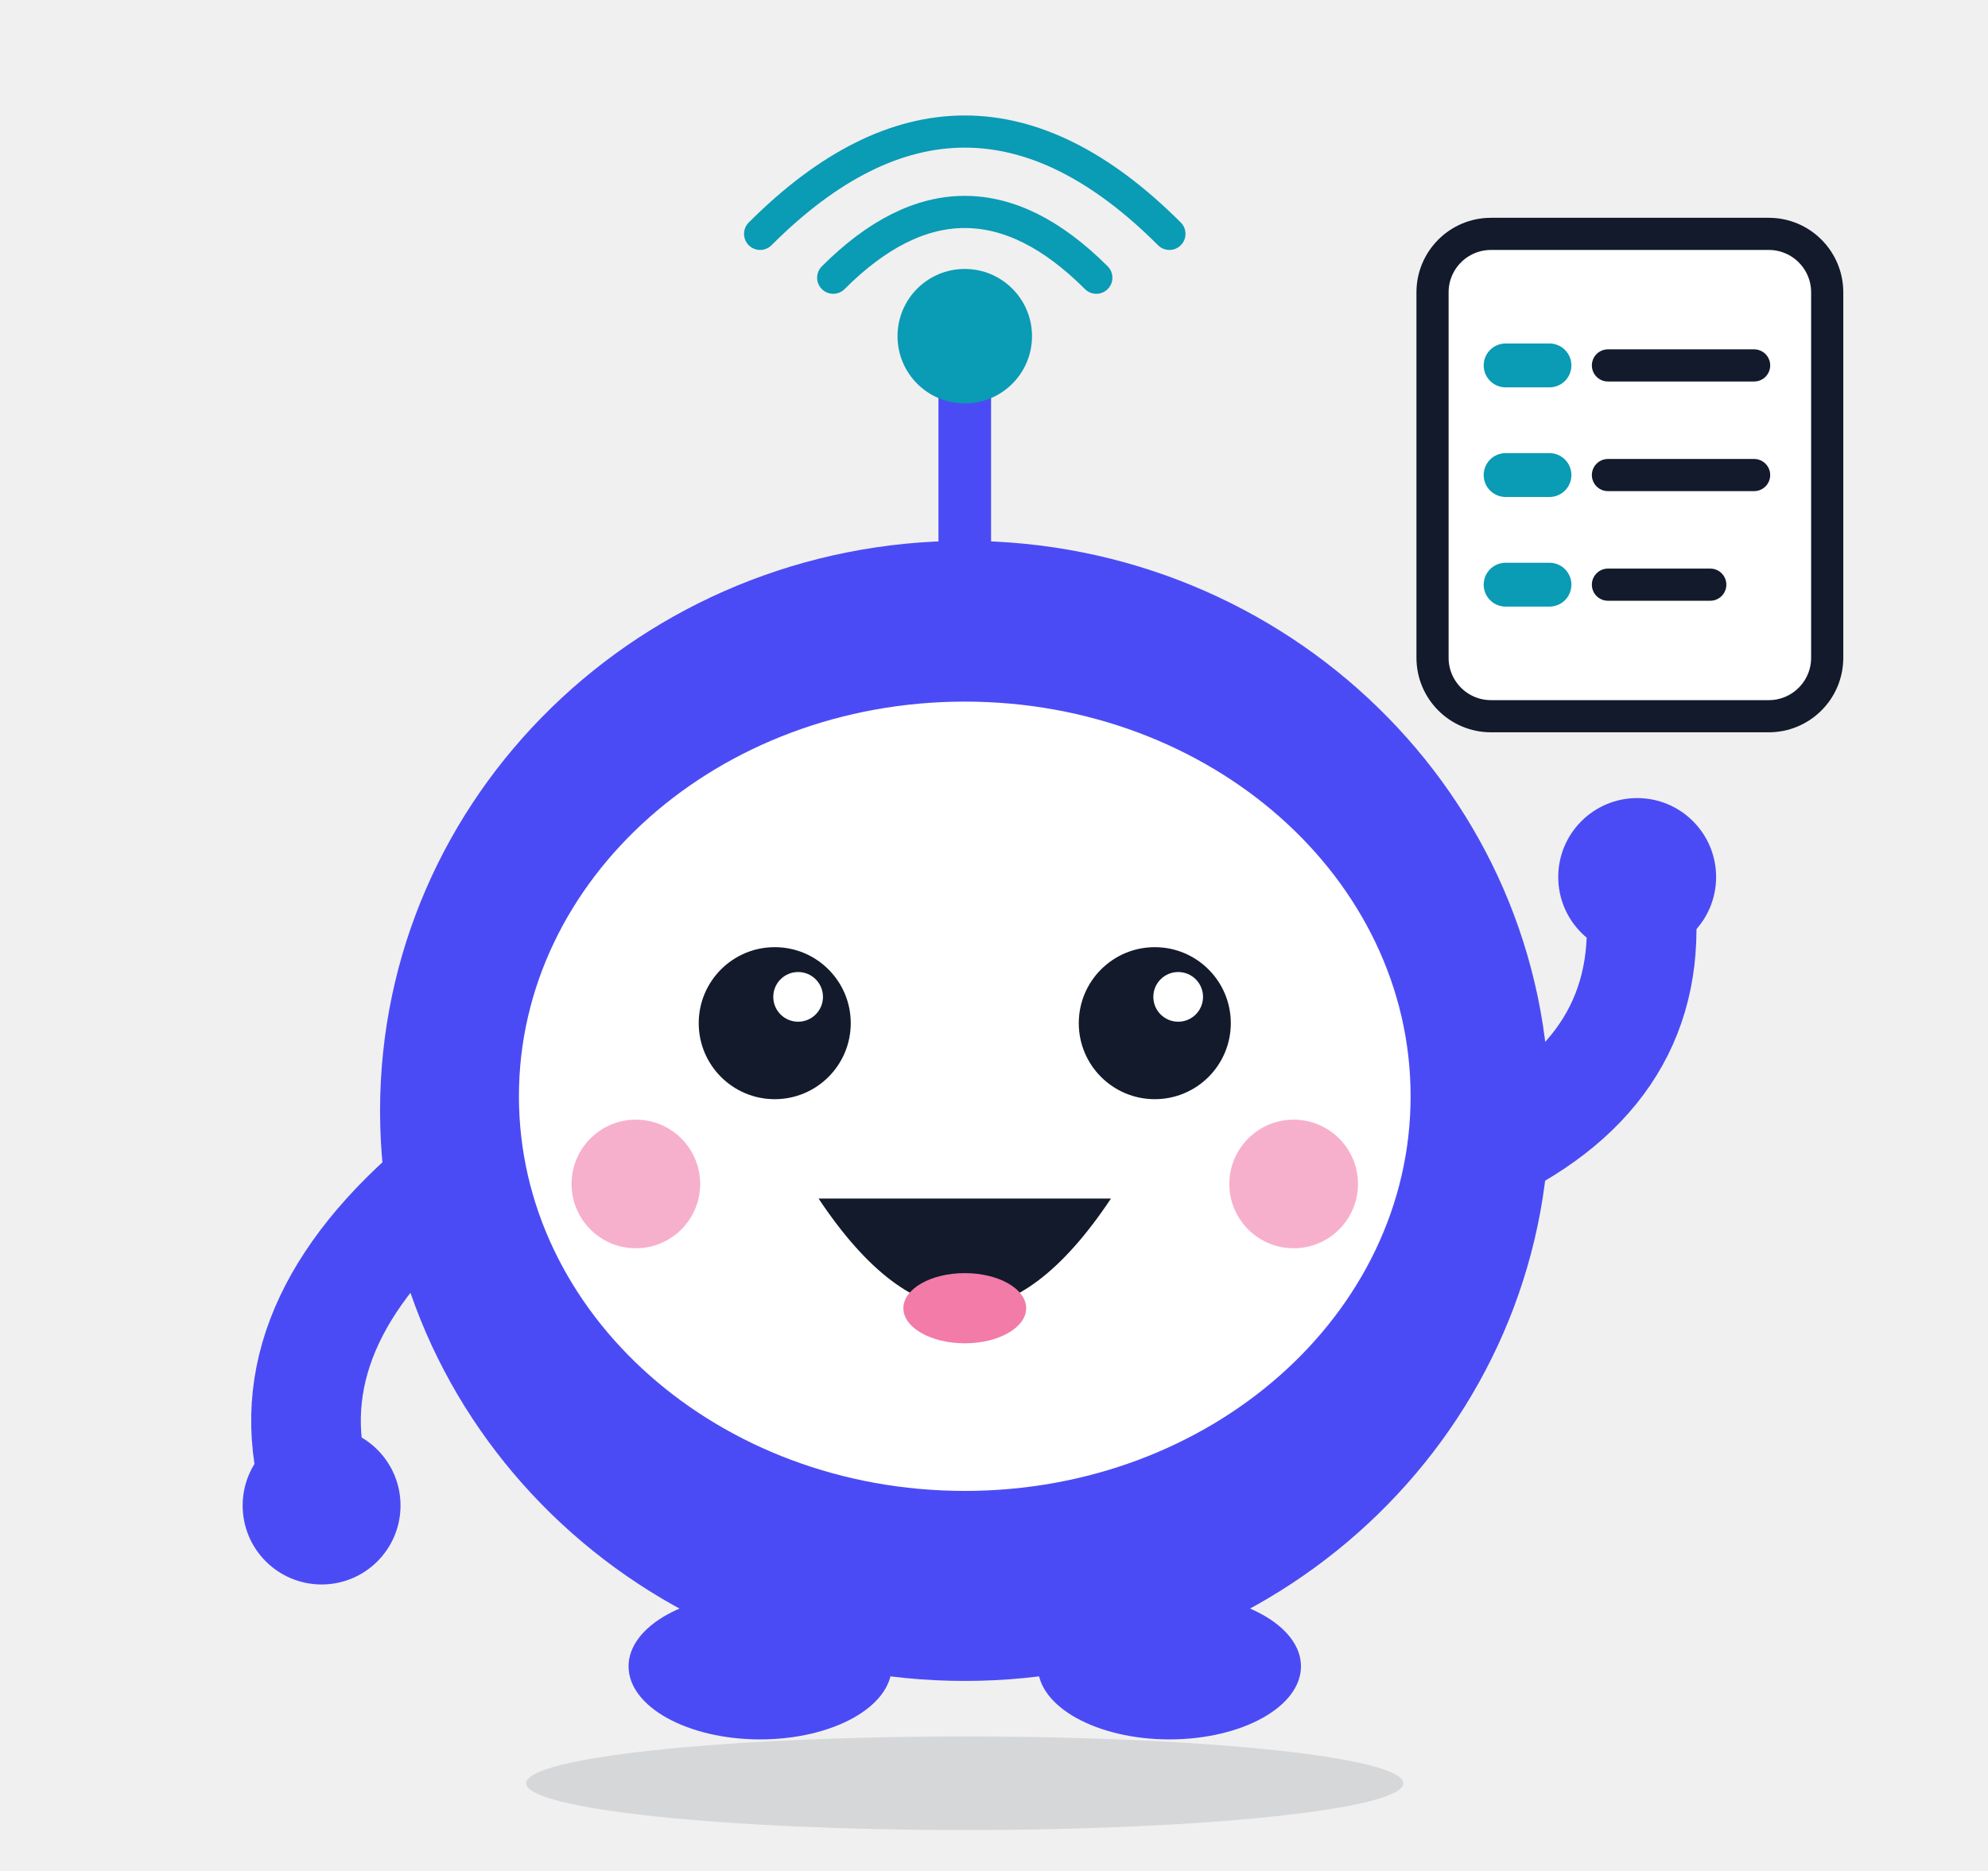
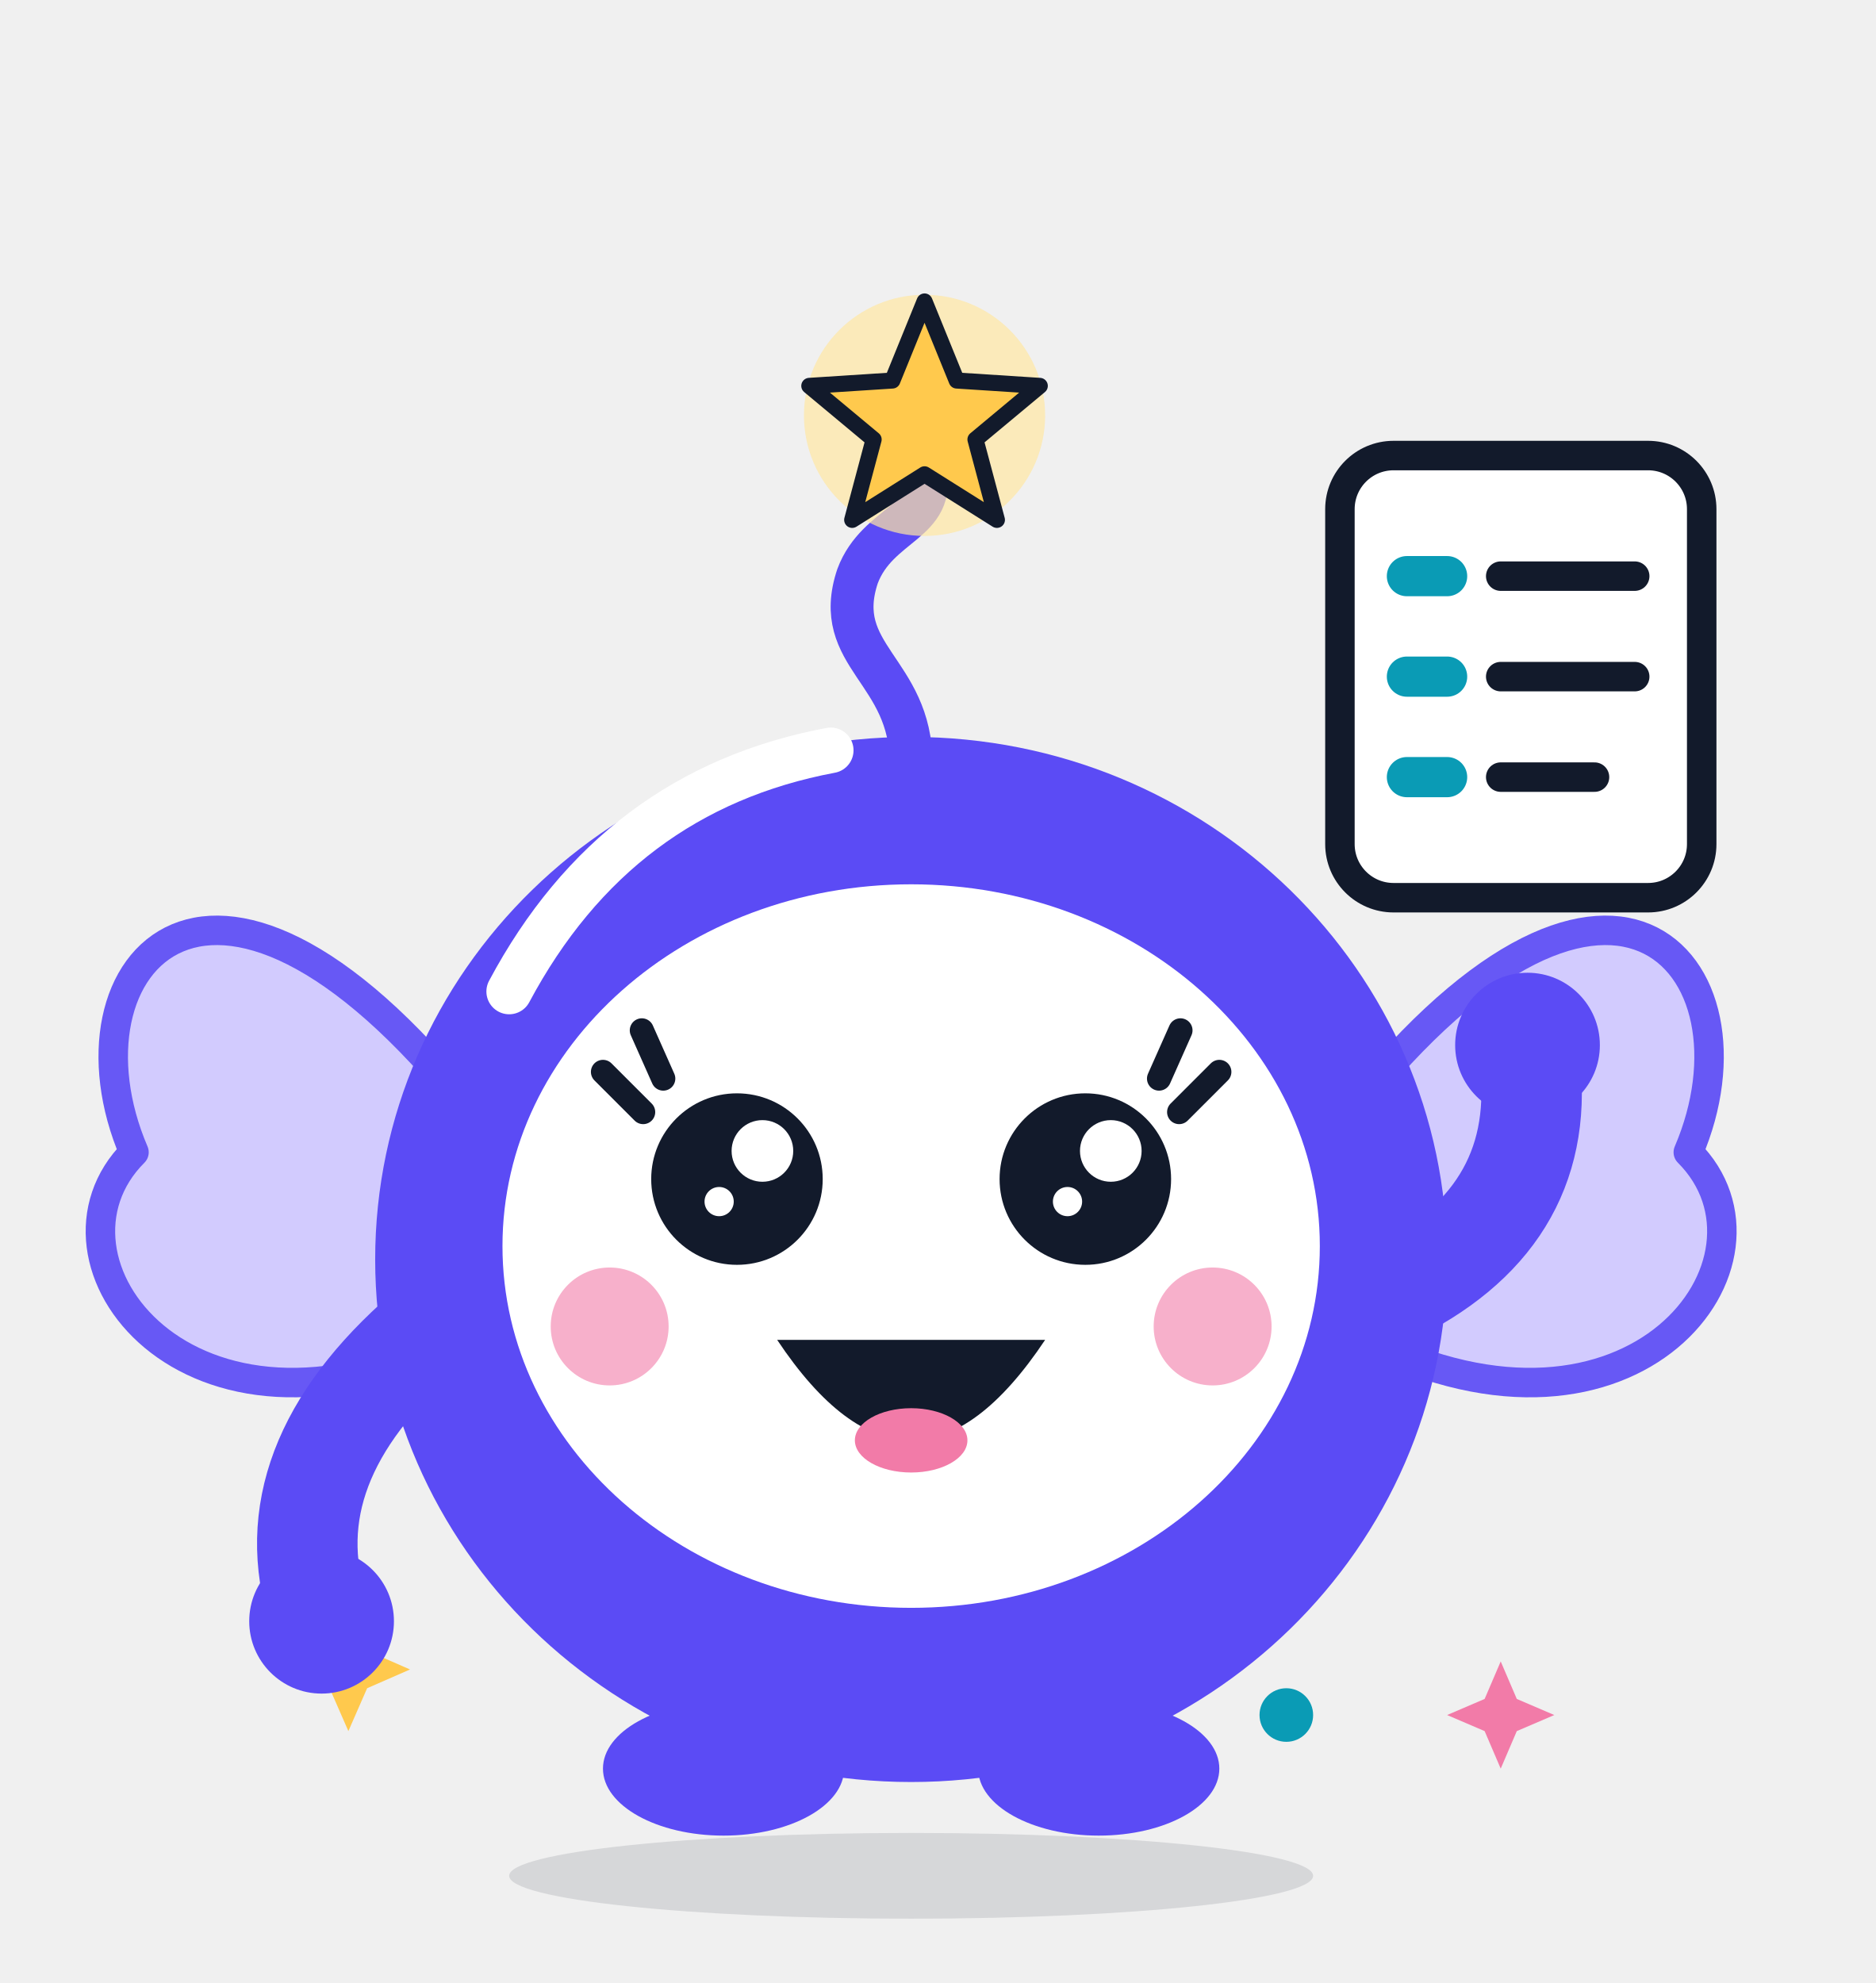
- <svg xmlns="http://www.w3.org/2000/svg" viewBox="-6 -10 136 128" width="272" height="256" role="img" aria-labelledby="t">
-   <style>.rd-all{transform-box:fill-box;transform-origin:50% 100%;animation:rd-float 2.4s ease-in-out infinite}
+ <svg xmlns="http://www.w3.org/2000/svg" viewBox="-8 -28 140 148" width="280" height="296" role="img" aria-labelledby="t">
+   <style>.rd-wingL{transform-box:fill-box;transform-origin:100% 70%;animation:rd-flapL .38s ease-in-out infinite alternate}
+ .rd-wingR{transform-box:fill-box;transform-origin:0% 70%;animation:rd-flapR .38s ease-in-out infinite alternate}
+ .rd-star{transform-box:fill-box;transform-origin:center;animation:rd-star 2.2s ease-in-out infinite}
+ .rd-dust{transform-box:fill-box;transform-origin:center;animation:rd-dust 3s ease-in infinite}.rd-dust.b{animation-delay:1s}.rd-dust.c{animation-delay:2s}
+ .rd-shine{animation:rd-shine 3s ease-in-out infinite}
+ .rd-all{transform-box:fill-box;transform-origin:50% 100%;animation:rd-float 2.4s ease-in-out infinite}
.rd-look{animation:rd-look 5s ease-in-out infinite}
.rd-swing{transform-box:fill-box;transform-origin:100% 0%;animation:rd-swing 1.6s ease-in-out infinite alternate}
.rd-tip{transform-box:fill-box;transform-origin:center;animation:rd-tip 1.2s ease-in-out infinite alternate}
.rd-cheek{animation:rd-cheek 2.4s ease-in-out infinite}
- .rd-look,.rd-eyes,.rd-mouth-t,.rd-wave,.rd-bulb,.rd-ping,.rd-spark,.rd-dot,.rd-drop,.rd-sym,.rd-armL,.rd-armR,.rd-q{transform-box:fill-box;transform-origin:center}
+ .rd-dust,.rd-look,.rd-eyes,.rd-mouth-t,.rd-wave,.rd-bulb,.rd-ping,.rd-spark,.rd-dot,.rd-drop,.rd-sym,.rd-armL,.rd-armR,.rd-q{transform-box:fill-box;transform-origin:center}
.rd-eyes{animation:rd-blink 3.2s infinite}
.rd-ping{animation:rd-ping 2.4s ease-out infinite;transform-origin:50% 100%}
.rd-ping.b{animation-delay:.5s}
.rd-wave{transform-origin:0% 100%;animation:rd-wave .55s ease-in-out infinite alternate}
.rd-mouth-t{animation:rd-talk .24s ease-in-out infinite alternate}
.rd-snd{animation:rd-fade 1s ease-in-out infinite}.rd-snd.b{animation-delay:.3s}
.rd-bulb{animation:rd-pop 1.4s ease-in-out infinite alternate}
.rd-dot{animation:rd-fade 1.6s ease-in-out infinite}.rd-dot.b{animation-delay:.25s}.rd-dot.c{animation-delay:.5s}
.rd-spark{animation:rd-twinkle 1.1s ease-in-out infinite alternate}.rd-spark.b{animation-delay:.35s}.rd-spark.c{animation-delay:.7s}
.rd-jump{animation:rd-jump .5s cubic-bezier(.3,0,.5,1) infinite alternate}
.rd-drop{animation:rd-drop 1.8s ease-in infinite}
.rd-sym{animation:rd-bob 1.8s ease-in-out infinite alternate}.rd-sym.b{animation-delay:.4s}.rd-sym.c{animation-delay:.8s}
.rd-q{animation:rd-tilt 1.6s ease-in-out infinite alternate}
.rd-point{transform-box:fill-box;transform-origin:0% 100%;animation:rd-point .8s ease-in-out infinite alternate}
.rd-fist{transform-box:fill-box;transform-origin:100% 100%;animation:rd-fist .5s ease-in-out infinite alternate}
@keyframes rd-float{0%,100%{transform:translateY(0) rotate(0deg) scale(1,1)}25%{transform:translateY(-5px) rotate(-2.5deg) scale(.98,1.03)}50%{transform:translateY(-7px) rotate(0deg) scale(1,1)}75%{transform:translateY(-5px) rotate(2.5deg) scale(.98,1.03)}}
+ @keyframes rd-flapL{from{transform:rotate(8deg) scaleX(1)}to{transform:rotate(-14deg) scaleX(.72)}}
+ @keyframes rd-flapR{from{transform:rotate(-8deg) scaleX(1)}to{transform:rotate(14deg) scaleX(.72)}}
+ @keyframes rd-star{0%,100%{transform:rotate(0deg) scale(1)}50%{transform:rotate(72deg) scale(1.22)}}
+ @keyframes rd-dust{0%{transform:translateY(8px) scale(.3);opacity:0}20%{opacity:1}100%{transform:translateY(-26px) scale(1) rotate(90deg);opacity:0}}
+ @keyframes rd-shine{0%,100%{opacity:.35}50%{opacity:.75}}
@keyframes rd-look{0%,30%,100%{transform:translateX(0)}38%,55%{transform:translateX(-2.5px)}63%,80%{transform:translateX(2.5px)}}
@keyframes rd-swing{from{transform:rotate(-12deg)}to{transform:rotate(10deg)}}
@keyframes rd-tip{from{transform:scale(.85)}to{transform:scale(1.25)}}
@keyframes rd-cheek{0%,100%{opacity:.35}50%{opacity:.75}}
@keyframes rd-blink{0%,93%,100%{transform:scaleY(1)}96.5%{transform:scaleY(.08)}}
@keyframes rd-ping{0%{opacity:.9;transform:scale(.5)}100%{opacity:0;transform:scale(1.25)}}
@keyframes rd-wave{from{transform:rotate(-18deg)}to{transform:rotate(24deg)}}
@keyframes rd-talk{from{transform:scaleY(.3)}to{transform:scaleY(1.4)}}
@keyframes rd-fade{0%,100%{opacity:.15}50%{opacity:1}}
@keyframes rd-pop{from{transform:scale(.8) rotate(-6deg)}to{transform:scale(1.2) rotate(6deg)}}
@keyframes rd-twinkle{from{transform:scale(.4) rotate(0deg);opacity:.3}to{transform:scale(1.1) rotate(25deg);opacity:1}}
@keyframes rd-jump{from{transform:translateY(0) scale(1.04,.96)}to{transform:translateY(-12px) scale(.97,1.04)}}
@keyframes rd-drop{0%{transform:translateY(-3px);opacity:0}25%{opacity:1}100%{transform:translateY(9px);opacity:0}}
@keyframes rd-bob{from{transform:translateY(4px) rotate(-8deg)}to{transform:translateY(-5px) rotate(8deg)}}
@keyframes rd-tilt{from{transform:rotate(-14deg) translateY(2px)}to{transform:rotate(14deg) translateY(-3px)}}
@keyframes rd-point{from{transform:rotate(4deg)}to{transform:rotate(-16deg)}}
@keyframes rd-fist{from{transform:rotate(-6deg)}to{transform:rotate(16deg)}}
@media (prefers-reduced-motion:reduce){.rd-all,.rd-all *{animation:none!important}}</style>
  <ellipse cx="60" cy="112" rx="30" ry="3.2" fill="#121A2B" opacity=".12" />
  <g class="rd-all">
    <g>
-       <path d="M60 28 V15" stroke="#4B4BF5" stroke-width="3.6" stroke-linecap="round" />
-       <path class="rd-ping" d="M51 9 Q60 0 69 9" fill="none" stroke="#0A9BB5" stroke-width="2.2" stroke-linecap="round" />
-       <path class="rd-ping b" d="M46 6 Q60 -8 74 6" fill="none" stroke="#0A9BB5" stroke-width="2.2" stroke-linecap="round" />
-       <circle class="rd-tip" cx="60" cy="13" r="4.6" fill="#0A9BB5" />
-       <ellipse cx="46" cy="104" rx="9" ry="5" fill="#4B4BF5" />
-       <ellipse cx="74" cy="104" rx="9" ry="5" fill="#4B4BF5" />
+       <path class="rd-wingL" d="M28 56 C8 30 -4 44 2 58 C-6 66 6 82 26 72 Z" fill="#CFC8FF" stroke="#5B4BF5" stroke-width="2.2" stroke-linejoin="round" opacity=".92" />
+       <path class="rd-wingR" d="M92 56 C112 30 124 44 118 58 C126 66 114 82 94 72 Z" fill="#CFC8FF" stroke="#5B4BF5" stroke-width="2.2" stroke-linejoin="round" opacity=".92" />
+       <path d="M60 29 C60 22 54 21 56 15 C57.5 11 62 11 61 7" fill="none" stroke="#5B4BF5" stroke-width="3.2" stroke-linecap="round" />
+       <circle class="rd-ping" cx="61" cy="3" r="9" fill="#FFE7A3" opacity=".7" />
+       <path class="rd-star" d="M61 -5.5 L63.4 0.4 L69.6 0.8 L64.8 4.8 L66.4 10.8 L61 7.4 L55.6 10.8 L57.2 4.8 L52.4 0.8 L58.6 0.4 Z" fill="#FFC94D" stroke="#121A2B" stroke-width="1.2" stroke-linejoin="round" />
+       <path class="rd-dust" d="M18 92 l1.4 3.2 l3.2 1.4 l-3.2 1.4 l-1.4 3.2 l-1.4 -3.2 l-3.2 -1.4 l3.2 -1.4 z" fill="#FFC94D" />
+       <path class="rd-dust b" d="M104 96 l1.2 2.8 l2.8 1.2 l-2.8 1.2 l-1.2 2.8 l-1.2 -2.8 l-2.8 -1.2 l2.8 -1.2 z" fill="#F27BA8" />
+       <circle class="rd-dust c" cx="88" cy="100" r="2" fill="#0A9BB5" />
+       <ellipse cx="46" cy="104" rx="9" ry="5" fill="#5B4BF5" />
+       <ellipse cx="74" cy="104" rx="9" ry="5" fill="#5B4BF5" />
      <g class="rd-swing">
-         <path d="M23 72 Q12 82 16 93" fill="none" stroke="#4B4BF5" stroke-width="7.5" stroke-linecap="round" />
-         <circle cx="16" cy="93" r="5.4" fill="#4B4BF5" />
+         <path d="M23 72 Q12 82 16 93" fill="none" stroke="#5B4BF5" stroke-width="7.5" stroke-linecap="round" />
+         <circle cx="16" cy="93" r="5.4" fill="#5B4BF5" />
      </g>
      <g class="rd-point">
-         <path d="M97 68 Q108 62 106 50" fill="none" stroke="#4B4BF5" stroke-width="7.5" stroke-linecap="round" />
-         <circle cx="106" cy="50" r="5.4" fill="#4B4BF5" />
+         <path d="M97 68 Q108 62 106 50" fill="none" stroke="#5B4BF5" stroke-width="7.5" stroke-linecap="round" />
+         <circle cx="106" cy="50" r="5.4" fill="#5B4BF5" />
      </g>
-       <ellipse cx="60" cy="66" rx="40" ry="39" fill="#4B4BF5" />
+       <ellipse cx="60" cy="66" rx="40" ry="39" fill="#5B4BF5" />
+       <path class="rd-shine" d="M30 46 Q38 31 54 28" fill="none" stroke="#FFFFFF" stroke-width="3.4" stroke-linecap="round" />
      <ellipse cx="60" cy="65" rx="30.5" ry="27" fill="#FFFFFF" />
      <g class="rd-cheek">
        <circle cx="37.5" cy="71" r="4.4" fill="#F27BA8" opacity=".6" />
        <circle cx="82.5" cy="71" r="4.4" fill="#F27BA8" opacity=".6" />
      </g>
      <g class="rd-look">
        <g class="rd-eyes">
-           <circle cx="47" cy="60" r="5.2" fill="#121A2B" />
-           <circle cx="48.6" cy="58.2" r="1.7" fill="#FFFFFF" />
-           <circle cx="73" cy="60" r="5.2" fill="#121A2B" />
-           <circle cx="74.6" cy="58.2" r="1.7" fill="#FFFFFF" />
+           <circle cx="47" cy="60" r="6.4" fill="#121A2B" />
+           <circle cx="48.9" cy="57.9" r="2.3" fill="#FFFFFF" />
+           <circle cx="45.67" cy="61.68" r="1.09" fill="#FFFFFF" />
+           <circle cx="73" cy="60" r="6.4" fill="#121A2B" />
+           <circle cx="74.9" cy="57.9" r="2.3" fill="#FFFFFF" />
+           <circle cx="71.67" cy="61.68" r="1.09" fill="#FFFFFF" />
+           <path d="M40 55 l-3 -3 M41.5 52.5 l-1.6 -3.6 M80 55 l3 -3 M78.5 52.5 l1.6 -3.6" stroke="#121A2B" stroke-width="1.8" stroke-linecap="round" />
        </g>
      </g>
      <path d="M50 72 Q60 87 70 72 Z" fill="#121A2B" />
      <ellipse cx="60" cy="79.5" rx="4.2" ry="2.4" fill="#F27BA8" />
      <g>
        <rect x="92" y="6" width="27" height="33" rx="4" fill="#FFFFFF" stroke="#121A2B" stroke-width="2.2" />
        <path d="M97 15 h3 M97 22.5 h3 M97 30 h3" stroke="#0A9BB5" stroke-width="3" stroke-linecap="round" />
        <path d="M104 15 h10 M104 22.5 h10 M104 30 h7" stroke="#121A2B" stroke-width="2.2" stroke-linecap="round" />
      </g>
    </g>
  </g>
</svg>
